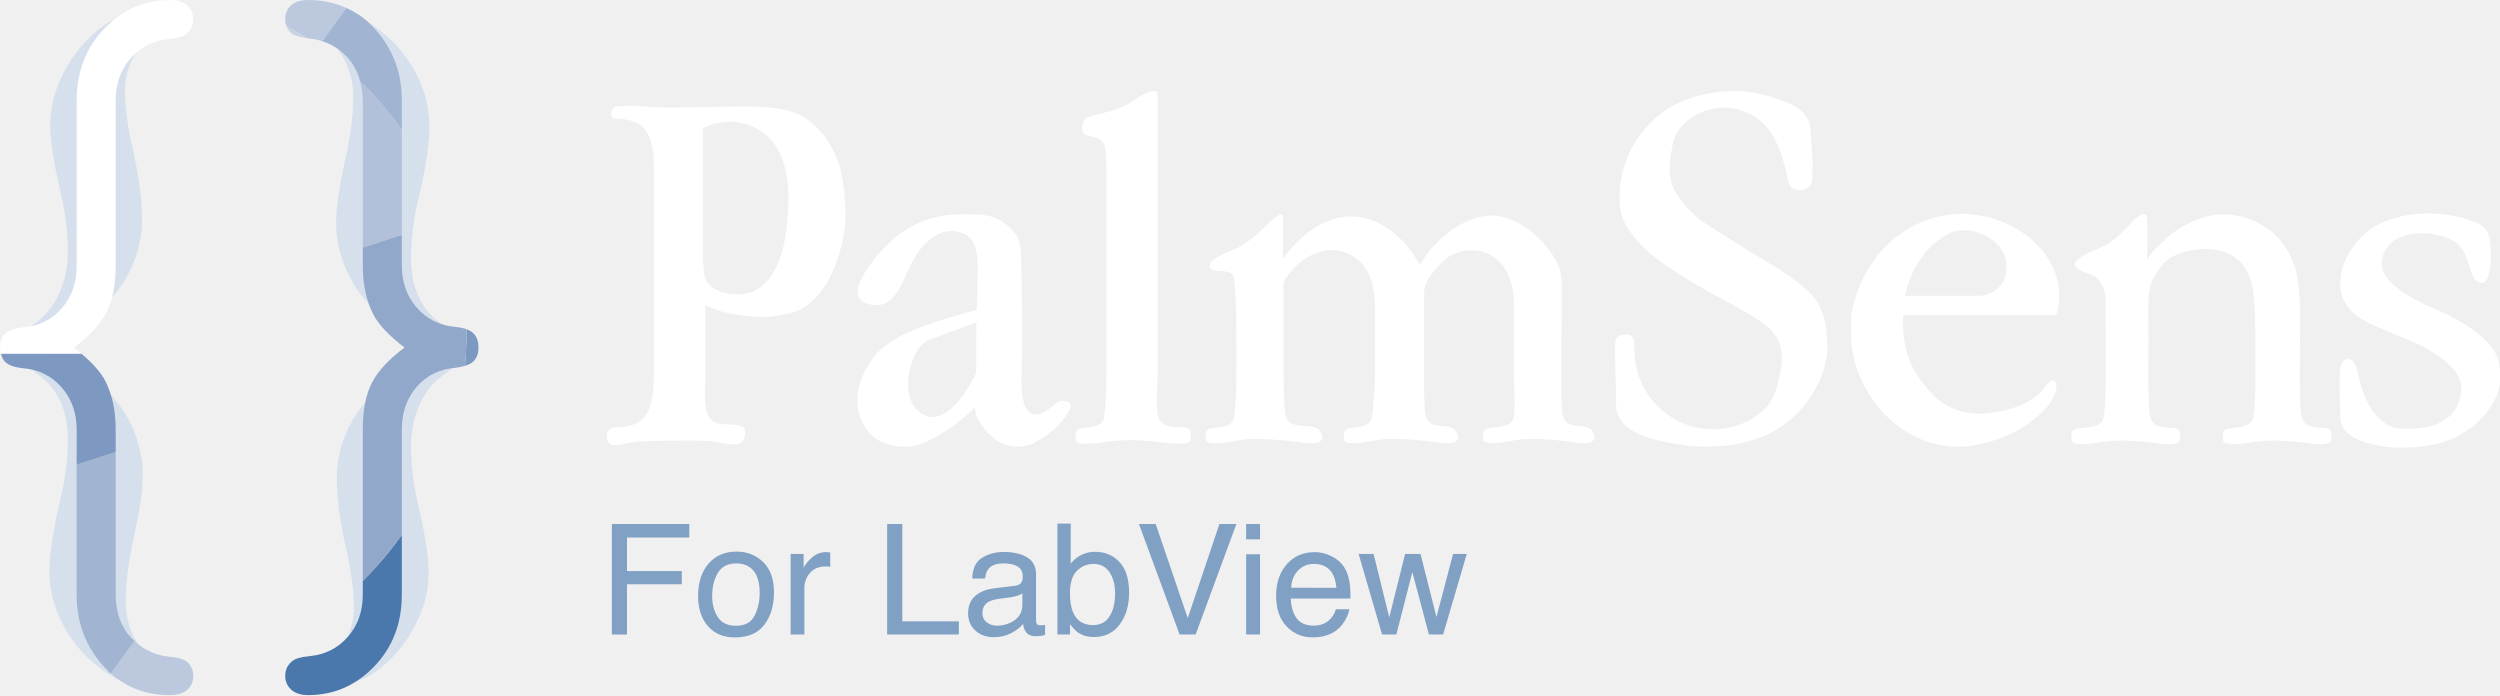
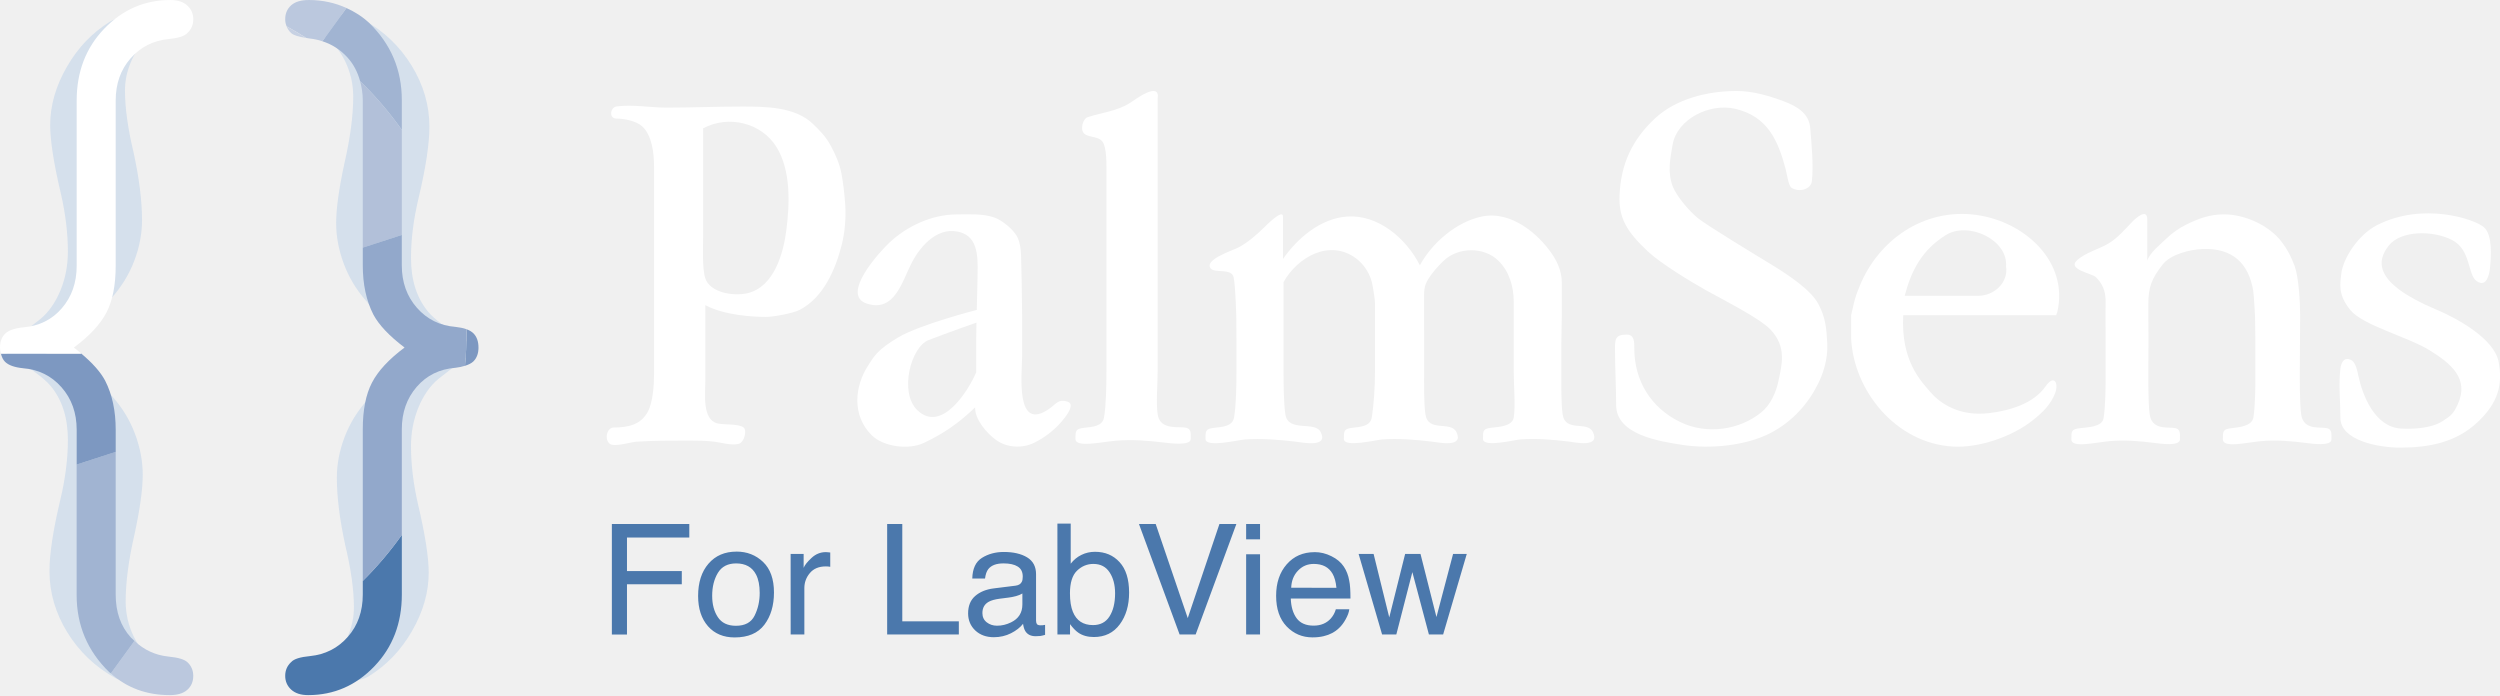
<svg xmlns="http://www.w3.org/2000/svg" width="132.73" height="36.905" version="1.1" viewBox="0 0 132.73 36.905">
  <g transform="translate(-25.93,-20.731)">
    <g fill="#d5e0ec">
      <path d="m36.168 21.653c-0.9 0.178-1.656 0.499-2.273 0.964-0.406 0.342-0.73 0.776-0.969 1.302-0.241 0.526-0.361 1.063-0.361 1.611 0 0.928 0.154 2.035 0.463 3.32 0.295 1.367 0.443 2.556 0.443 3.568 0 0.723-0.139 1.449-0.417 2.172-0.276 0.726-0.691 1.396-1.247 2.011-0.528 0.641-1.108 1.14-1.736 1.495-0.628 0.357-1.51 0.685-2.642 0.986v0.082c1.145 0.369 2.053 0.752 2.725 1.148s1.26 0.894 1.764 1.497c0.519 0.588 0.913 1.244 1.184 1.967 0.269 0.726 0.406 1.442 0.406 2.153 0 0.779-0.148 1.844-0.443 3.199-0.309 1.353-0.463 2.529-0.463 3.525 0 0.67 0.146 1.299 0.435 1.888 0.289 0.586 0.663 1.032 1.117 1.331 0.432 0.357 1.104 0.622 2.014 0.8 0 0-3.064 0.646-4.128 0.051-1.067-0.593-1.912-1.403-2.542-2.428-0.628-1.027-0.941-2.105-0.941-3.24 0-0.916 0.191-2.172 0.571-3.773 0.272-1.133 0.406-2.199 0.406-3.197 0-1.177-0.306-2.134-0.923-2.871-0.615-0.738-2.659-1.92-2.659-1.92s1.595-1.203 2.125-1.627c0.443-0.369 0.797-0.875 1.062-1.516 0.263-0.644 0.395-1.326 0.395-2.052 0-0.969-0.122-1.994-0.369-3.074-0.38-1.613-0.571-2.83-0.571-3.65 0-1.039 0.295-2.071 0.886-3.096s1.334-1.8 2.29-2.399 4.398-0.227 4.398-0.227z" />
      <path d="m41.117 56.86c0.9-0.178 1.656-0.499 2.273-0.964 0.406-0.342 0.73-0.776 0.969-1.302 0.241-0.526 0.361-1.063 0.361-1.611 0-0.928-0.154-2.035-0.463-3.32-0.295-1.367-0.443-2.556-0.443-3.568 0-0.723 0.139-1.449 0.417-2.172 0.276-0.726 0.691-1.396 1.247-2.011 0.528-0.641 1.108-1.14 1.736-1.495 0.628-0.357 1.51-0.685 2.642-0.986v-0.082c-1.145-0.369-2.053-0.752-2.725-1.148s-1.26-0.894-1.764-1.497c-0.519-0.588-0.913-1.244-1.184-1.967-0.269-0.726-0.406-1.442-0.406-2.153 0-0.779 0.148-1.844 0.443-3.199 0.309-1.353 0.463-2.529 0.463-3.525 0-0.67-0.146-1.299-0.435-1.888-0.289-0.586-0.663-1.032-1.117-1.331-0.432-0.357-1.104-0.622-2.014-0.8 0 0 3.064-0.646 4.128-0.051 1.067 0.593 1.912 1.403 2.542 2.428 0.628 1.027 0.941 2.105 0.941 3.24 0 0.916-0.191 2.172-0.571 3.773-0.272 1.133-0.406 2.199-0.406 3.197 0 1.177 0.306 2.134 0.923 2.871 0.615 0.738 2.659 1.92 2.659 1.92s-1.595 1.203-2.125 1.627c-0.443 0.369-0.797 0.875-1.062 1.516-0.263 0.644-0.395 1.326-0.395 2.052 0 0.969 0.122 1.994 0.369 3.074 0.38 1.613 0.571 2.83 0.571 3.65 0 1.039-0.295 2.071-0.886 3.096s-1.334 1.8-2.29 2.399-4.398 0.227-4.398 0.227z" />
    </g>
  </g>
  <g transform="translate(-25.93,-20.731)" display="none">
    <path d="m38.763 62.282c12.15 0 22.132-9.43 23.03-21.354h-46.06c0.898 11.924 10.88 21.354 23.03 21.354z" fill="none" />
    <path d="m10.025 37.588h5.684c0.799-11.423 9.938-20.565 21.352-21.396v-5.697c-14.544 0.846-26.221 12.54-27.036 27.092z" fill="#28295e" />
    <path d="m67.5 40.956h-5.697c-0.831 11.414-9.973 20.553-21.396 21.352v5.684c14.552-0.815 26.246-12.492 27.092-27.036z" fill="#bbc8de" />
  </g>
  <g transform="translate(-25.93,-20.731)">
    <path d="m42.315 20.732c-0.406 0-0.715 0.093-0.926 0.28s-0.317 0.435-0.317 0.743c0 0.136 0.028 0.259 0.074 0.373 0.351 0.197 0.699 0.396 1.036 0.614 0.074 0.011 0.124 0.028 0.207 0.036 0.231 0.024 0.448 0.075 0.657 0.142l1.281-1.763c-0.602-0.273-1.267-0.426-2.011-0.426" fill="#bbc8de" />
    <path d="m44.325 21.158-1.281 1.763c0.511 0.163 0.961 0.449 1.342 0.87 0.32 0.354 0.533 0.775 0.662 1.247 0.815 0.792 1.555 1.657 2.215 2.587v-1.579c0-1.609-0.577-2.974-1.731-4.095-0.362-0.341-0.77-0.595-1.206-0.793" fill="#a1b4d2" />
    <path d="m50.693 38.209 8e-3 0.169c0 0.598-0.029 1.19-0.084 1.774 0.19-0.06 0.348-0.135 0.449-0.236 0.179-0.179 0.268-0.423 0.268-0.731 0-0.325-0.09-0.577-0.268-0.756-0.09-0.09-0.214-0.163-0.373-0.22" fill="#7d98c1" />
    <path d="m47.263 49.131c-0.62 0.874-1.313 1.691-2.072 2.444v0.723c0 0.894-0.264 1.641-0.792 2.242s-1.199 0.943-2.011 1.024c-0.52 0.049-0.853 0.154-0.999 0.317-0.211 0.195-0.317 0.439-0.317 0.731s0.106 0.536 0.317 0.731 0.512 0.293 0.902 0.293c1.365 0 2.535-0.508 3.51-1.524s1.463-2.287 1.463-3.815v-3.167" fill="#4b78ac" />
    <path d="m41.145 22.129c0.052 0.133 0.13 0.253 0.243 0.358 0.136 0.122 0.418 0.202 0.792 0.257-0.337-0.218-0.685-0.418-1.036-0.614" fill="#c7d1e3" />
    <path d="m45.048 25.039c0.087 0.319 0.143 0.658 0.143 1.032v7.809l2.072-0.673v-5.58c-0.659-0.93-1.4-1.795-2.215-2.587" fill="#b2c0d9" />
    <path d="m47.263 33.205-2.072 0.673v0.942c0 1.008 0.187 1.877 0.56 2.608 0.293 0.553 0.845 1.138 1.658 1.755-0.829 0.617-1.406 1.239-1.731 1.865s-0.487 1.45-0.487 2.474v8.053c0.759-0.754 1.452-1.57 2.072-2.444v-5.608c0-0.894 0.264-1.645 0.792-2.255 0.528-0.609 1.215-0.946 2.06-1.011 0.197-0.022 0.356-0.06 0.501-0.106 0.055-0.584 0.084-1.176 0.084-1.774l-8e-3 -0.169c-0.158-0.057-0.351-0.097-0.578-0.122-0.829-0.065-1.511-0.402-2.048-1.012-0.536-0.609-0.804-1.361-0.804-2.255v-1.615" fill="#92a8cb" />
    <path d="m33.07 54.758-1.255 1.726c0.847 0.763 1.888 1.152 3.132 1.152 0.406 0 0.715-0.094 0.926-0.28 0.211-0.187 0.317-0.435 0.317-0.743 0-0.293-0.106-0.537-0.317-0.731-0.163-0.146-0.496-0.244-1-0.293-0.705-0.072-1.303-0.357-1.804-0.831" fill="#bbc8de" />
    <path d="m32.071 44.721-2.072 0.673v6.928c0 1.609 0.577 2.974 1.73 4.095l0.086 0.066 1.255-1.726-0.194-0.181c-0.537-0.593-0.804-1.353-0.804-2.279v-7.577" fill="#a1b4d2" />
    <path d="m30.246 39.504h-4.267c0.041 0.171 0.106 0.323 0.219 0.436 0.179 0.179 0.495 0.293 0.951 0.341 0.829 0.065 1.511 0.402 2.048 1.012 0.536 0.609 0.804 1.361 0.804 2.254v1.848l2.072-0.673v-1.174c0-1.007-0.187-1.877-0.561-2.608-0.241-0.456-0.67-0.935-1.265-1.435" fill="#7d98c1" />
    <path d="m29.853 39.184c0.829-0.617 1.406-1.239 1.731-1.865 0.325-0.625 0.488-1.45 0.488-2.474v-8.775c0-0.894 0.264-1.641 0.792-2.242s1.198-0.943 2.011-1.024c0.52-0.049 0.853-0.154 1-0.317 0.211-0.195 0.317-0.439 0.317-0.731s-0.106-0.536-0.317-0.731c-0.212-0.195-0.512-0.293-0.902-0.293-1.365 0-2.535 0.508-3.51 1.524s-1.462 2.287-1.462 3.815v8.775c0 0.894-0.264 1.645-0.792 2.255-0.528 0.609-1.215 0.946-2.06 1.011-0.455 0.049-0.772 0.163-0.951 0.341s-0.268 0.422-0.268 0.731c0 0.12 0.025 0.22 0.05 0.32h4.267c-0.126-0.106-0.25-0.212-0.393-0.32z" fill="#fff" />
    <g display="none" fill="#4b78ac">
      <path d="m58.483 48.499h3.896v0.665h-3.107v1.886h2.725v0.665h-2.725v2.716h-0.789v-5.931z" />
      <path d="m62.902 52.287c0-0.316 0.044-0.611 0.133-0.885 0.088-0.274 0.221-0.512 0.398-0.714s0.395-0.361 0.652-0.478 0.558-0.175 0.901-0.175c0.337 0 0.637 0.058 0.897 0.175 0.26 0.116 0.479 0.275 0.656 0.478s0.31 0.44 0.399 0.714c0.088 0.274 0.133 0.569 0.133 0.885s-0.044 0.609-0.133 0.88-0.222 0.508-0.399 0.71-0.396 0.361-0.656 0.478-0.56 0.174-0.897 0.174c-0.344 0-0.644-0.058-0.901-0.174-0.258-0.116-0.475-0.275-0.652-0.478s-0.31-0.439-0.398-0.71c-0.089-0.271-0.133-0.565-0.133-0.88zm0.748 0c0 0.26 0.034 0.491 0.104 0.693s0.165 0.371 0.287 0.507 0.265 0.24 0.428 0.312c0.164 0.072 0.336 0.108 0.52 0.108s0.355-0.036 0.519-0.108c0.163-0.072 0.306-0.176 0.428-0.312s0.217-0.305 0.287-0.507 0.104-0.433 0.104-0.693-0.035-0.492-0.104-0.694-0.165-0.372-0.287-0.511c-0.122-0.138-0.265-0.244-0.428-0.316-0.164-0.072-0.336-0.108-0.519-0.108s-0.356 0.036-0.52 0.108c-0.163 0.072-0.306 0.178-0.428 0.316-0.122 0.139-0.217 0.309-0.287 0.511s-0.104 0.434-0.104 0.694z" />
      <path d="m67.878 50.136h0.665v0.905h0.017c0.171-0.349 0.382-0.606 0.631-0.772 0.249-0.167 0.565-0.244 0.947-0.233v0.748c-0.282 0-0.523 0.039-0.723 0.116s-0.36 0.191-0.482 0.34-0.21 0.333-0.266 0.548c-0.056 0.216-0.083 0.46-0.083 0.731v1.911h-0.706z" />
      <path d="m73.095 48.499h2.035c0.914 0 1.617 0.232 2.11 0.698 0.493 0.465 0.739 1.174 0.739 2.126 0 0.499-0.055 0.94-0.166 1.325s-0.282 0.709-0.515 0.972c-0.232 0.263-0.529 0.464-0.889 0.603-0.36 0.138-0.787 0.208-1.279 0.208h-2.035v-5.931zm0.789 5.267h1.312c0.088 0 0.199-7e-3 0.333-0.021 0.133-0.014 0.274-0.047 0.423-0.1 0.15-0.052 0.298-0.128 0.444-0.229 0.147-0.1 0.278-0.235 0.395-0.407 0.116-0.172 0.211-0.386 0.286-0.644 0.075-0.257 0.112-0.569 0.112-0.935 0-0.354-0.035-0.671-0.104-0.951s-0.183-0.517-0.34-0.71-0.361-0.343-0.61-0.449c-0.25-0.105-0.557-0.158-0.922-0.158h-1.329v4.602z" />
      <path d="m82.498 53.068c-0.094 0.477-0.302 0.839-0.624 1.088s-0.727 0.374-1.215 0.374c-0.344 0-0.643-0.057-0.895-0.17-0.253-0.113-0.465-0.27-0.637-0.469s-0.301-0.438-0.387-0.714c-0.086-0.277-0.135-0.579-0.146-0.905 0-0.321 0.05-0.619 0.15-0.893s0.239-0.511 0.419-0.71 0.393-0.354 0.64-0.465c0.246-0.111 0.516-0.167 0.81-0.167 0.382 0 0.699 0.079 0.951 0.237s0.454 0.359 0.606 0.603 0.258 0.509 0.316 0.797 0.082 0.562 0.07 0.822h-3.214c-6e-3 0.188 0.017 0.367 0.066 0.536 0.05 0.169 0.13 0.319 0.241 0.449s0.252 0.234 0.424 0.312c0.171 0.078 0.374 0.116 0.606 0.116 0.293 0 0.537-0.069 0.731-0.208 0.194-0.138 0.321-0.349 0.382-0.631h0.706zm-0.689-1.196c-0.011-0.166-0.048-0.324-0.112-0.474-0.064-0.149-0.15-0.278-0.258-0.386s-0.237-0.194-0.386-0.257-0.31-0.096-0.482-0.096c-0.183 0-0.347 0.032-0.494 0.096-0.146 0.063-0.273 0.151-0.378 0.262s-0.188 0.24-0.249 0.386c-0.061 0.147-0.097 0.303-0.108 0.469z" />
      <path d="m85.223 54.43h-0.756l-1.595-4.294h0.789l1.205 3.58h0.017l1.171-3.58h0.739z" />
      <path d="m91.112 53.068c-0.094 0.477-0.302 0.839-0.624 1.088s-0.727 0.374-1.215 0.374c-0.344 0-0.643-0.057-0.895-0.17-0.253-0.113-0.465-0.27-0.637-0.469s-0.301-0.438-0.387-0.714c-0.086-0.277-0.135-0.579-0.146-0.905 0-0.321 0.05-0.619 0.15-0.893s0.239-0.511 0.419-0.71 0.393-0.354 0.64-0.465c0.246-0.111 0.516-0.167 0.81-0.167 0.382 0 0.699 0.079 0.951 0.237s0.454 0.359 0.606 0.603 0.258 0.509 0.316 0.797 0.082 0.562 0.07 0.822h-3.214c-6e-3 0.188 0.017 0.367 0.066 0.536 0.05 0.169 0.13 0.319 0.241 0.449s0.252 0.234 0.424 0.312c0.171 0.078 0.374 0.116 0.606 0.116 0.293 0 0.537-0.069 0.731-0.208 0.194-0.138 0.321-0.349 0.382-0.631h0.706zm-0.69-1.196c-0.011-0.166-0.048-0.324-0.112-0.474-0.064-0.149-0.15-0.278-0.258-0.386s-0.237-0.194-0.386-0.257-0.31-0.096-0.482-0.096c-0.183 0-0.347 0.032-0.494 0.096-0.146 0.063-0.273 0.151-0.378 0.262s-0.188 0.24-0.249 0.386c-0.061 0.147-0.097 0.303-0.108 0.469z" />
      <path d="m91.942 48.499h0.706v5.931h-0.706z" />
      <path d="m93.512 52.287c0-0.316 0.044-0.611 0.133-0.885 0.088-0.274 0.221-0.512 0.398-0.714s0.395-0.361 0.652-0.478 0.558-0.175 0.901-0.175c0.337 0 0.637 0.058 0.897 0.175 0.26 0.116 0.479 0.275 0.656 0.478s0.31 0.44 0.399 0.714c0.088 0.274 0.133 0.569 0.133 0.885s-0.044 0.609-0.133 0.88-0.222 0.508-0.399 0.71-0.396 0.361-0.656 0.478-0.56 0.174-0.897 0.174c-0.344 0-0.644-0.058-0.901-0.174-0.258-0.116-0.475-0.275-0.652-0.478s-0.31-0.439-0.398-0.71c-0.089-0.271-0.133-0.565-0.133-0.88zm0.748 0c0 0.26 0.034 0.491 0.104 0.693s0.165 0.371 0.287 0.507 0.265 0.24 0.428 0.312c0.164 0.072 0.336 0.108 0.52 0.108s0.355-0.036 0.519-0.108c0.163-0.072 0.306-0.176 0.428-0.312s0.217-0.305 0.287-0.507 0.104-0.433 0.104-0.693-0.035-0.492-0.104-0.694-0.165-0.372-0.287-0.511c-0.122-0.138-0.265-0.244-0.428-0.316-0.164-0.072-0.336-0.108-0.519-0.108s-0.356 0.036-0.52 0.108c-0.163 0.072-0.306 0.178-0.428 0.316-0.122 0.139-0.217 0.309-0.287 0.511s-0.104 0.434-0.104 0.694z" />
      <path d="m98.538 50.136h0.706v0.581h0.017c0.116-0.238 0.299-0.411 0.548-0.519s0.523-0.162 0.822-0.162c0.332 0 0.622 0.061 0.868 0.183s0.451 0.287 0.615 0.494c0.163 0.208 0.287 0.447 0.37 0.718s0.125 0.56 0.125 0.864-0.04 0.593-0.121 0.864c-0.08 0.271-0.202 0.508-0.365 0.71-0.164 0.202-0.369 0.363-0.615 0.481-0.247 0.119-0.533 0.179-0.86 0.179-0.111 0-0.23-0.011-0.357-0.033s-0.254-0.06-0.382-0.112c-0.127-0.052-0.248-0.122-0.361-0.208-0.114-0.086-0.209-0.192-0.287-0.32h-0.017v2.218h-0.706v-5.939zm3.323 2.11c0-0.2-0.026-0.395-0.079-0.586s-0.133-0.361-0.241-0.511-0.247-0.269-0.416-0.357c-0.169-0.089-0.367-0.133-0.594-0.133-0.238 0-0.44 0.047-0.606 0.142s-0.302 0.217-0.407 0.37c-0.105 0.152-0.181 0.325-0.229 0.519-0.047 0.194-0.07 0.39-0.07 0.59 0 0.21 0.025 0.414 0.075 0.61 0.05 0.197 0.129 0.37 0.237 0.519 0.108 0.15 0.248 0.27 0.419 0.362 0.171 0.091 0.379 0.137 0.623 0.137 0.238 0 0.44-0.047 0.606-0.141s0.299-0.219 0.398-0.374c0.1-0.155 0.172-0.332 0.216-0.531 0.044-0.2 0.066-0.404 0.066-0.615z" />
      <path d="m107.11 53.068c-0.094 0.477-0.302 0.839-0.624 1.088s-0.727 0.374-1.215 0.374c-0.344 0-0.643-0.057-0.895-0.17-0.253-0.113-0.465-0.27-0.637-0.469s-0.301-0.438-0.387-0.714c-0.086-0.277-0.135-0.579-0.146-0.905 0-0.321 0.05-0.619 0.15-0.893s0.239-0.511 0.419-0.71 0.393-0.354 0.64-0.465c0.246-0.111 0.516-0.167 0.81-0.167 0.382 0 0.699 0.079 0.951 0.237s0.454 0.359 0.606 0.603 0.258 0.509 0.316 0.797 0.082 0.562 0.07 0.822h-3.214c-6e-3 0.188 0.017 0.367 0.066 0.536 0.05 0.169 0.13 0.319 0.241 0.449s0.252 0.234 0.424 0.312c0.171 0.078 0.374 0.116 0.606 0.116 0.293 0 0.537-0.069 0.731-0.208 0.194-0.138 0.321-0.349 0.382-0.631h0.706zm-0.689-1.196c-0.011-0.166-0.048-0.324-0.112-0.474-0.064-0.149-0.15-0.278-0.258-0.386s-0.237-0.194-0.386-0.257-0.31-0.096-0.482-0.096c-0.183 0-0.347 0.032-0.494 0.096-0.146 0.063-0.273 0.151-0.378 0.262s-0.188 0.24-0.249 0.386c-0.061 0.147-0.097 0.303-0.108 0.469z" />
      <path d="m107.88 50.136h0.665v0.905h0.017c0.171-0.349 0.382-0.606 0.631-0.772 0.249-0.167 0.565-0.244 0.947-0.233v0.748c-0.282 0-0.523 0.039-0.723 0.116s-0.36 0.191-0.482 0.34-0.21 0.333-0.266 0.548c-0.056 0.216-0.083 0.46-0.083 0.731v1.911h-0.706z" />
      <path d="m111.1 53.076c6e-3 0.161 0.042 0.293 0.108 0.399 0.066 0.105 0.153 0.189 0.262 0.253 0.108 0.064 0.229 0.11 0.365 0.137 0.136 0.028 0.275 0.042 0.419 0.042 0.111 0 0.227-8e-3 0.349-0.025s0.234-0.047 0.336-0.091 0.187-0.109 0.253-0.195c0.066-0.085 0.1-0.195 0.1-0.328 0-0.138-0.041-0.25-0.121-0.336-0.08-0.085-0.186-0.156-0.315-0.212-0.13-0.055-0.28-0.101-0.449-0.137s-0.342-0.073-0.519-0.112-0.349-0.086-0.515-0.141-0.316-0.127-0.449-0.216-0.24-0.202-0.32-0.341c-0.08-0.138-0.12-0.31-0.12-0.515 0-0.216 0.048-0.401 0.145-0.557 0.097-0.155 0.222-0.281 0.374-0.378s0.324-0.169 0.515-0.216 0.38-0.071 0.569-0.071c0.238 0 0.461 0.021 0.668 0.062 0.208 0.042 0.391 0.114 0.548 0.216 0.158 0.103 0.284 0.241 0.378 0.416s0.15 0.392 0.167 0.652h-0.706c-0.011-0.138-0.049-0.253-0.112-0.345-0.064-0.091-0.141-0.165-0.232-0.22-0.092-0.056-0.194-0.096-0.308-0.121s-0.229-0.038-0.345-0.038c-0.105 0-0.212 9e-3 -0.32 0.025s-0.207 0.046-0.295 0.088-0.161 0.099-0.216 0.171c-0.056 0.072-0.083 0.162-0.083 0.268 0 0.128 0.042 0.231 0.128 0.309s0.195 0.144 0.328 0.197 0.283 0.098 0.449 0.134 0.333 0.074 0.499 0.112c0.177 0.039 0.35 0.085 0.519 0.141s0.318 0.128 0.449 0.22c0.13 0.091 0.235 0.206 0.315 0.343 0.08 0.138 0.121 0.309 0.121 0.514 0 0.254-0.054 0.468-0.162 0.642s-0.249 0.313-0.424 0.418c-0.174 0.104-0.371 0.179-0.589 0.224-0.219 0.044-0.437 0.066-0.652 0.066-0.244 0-0.472-0.026-0.685-0.079s-0.403-0.136-0.569-0.25c-0.166-0.113-0.299-0.263-0.398-0.449-0.1-0.185-0.155-0.411-0.167-0.677h0.706z" />
    </g>
    <g fill="#fff">
      <path d="m122.46 36.856c-0.377-0.718-1.556-1.521-2.592-2.145-0.655-0.396-3.306-2.005-3.796-2.4-0.45-0.362-1.13-1.165-1.326-1.666-0.29-0.741-0.152-1.456-0.015-2.228 0.241-1.369 1.96-2.227 3.328-1.909 1.709 0.397 2.272 1.679 2.671 3.189 0.058 0.218 0.155 0.906 0.313 1.004 0.423 0.262 1.043 0.08 1.086-0.366 0.088-0.904-0.018-1.89-0.089-2.797-0.063-0.773-0.666-1.154-1.43-1.437-0.782-0.293-1.632-0.539-2.485-0.539-1.544 0-3.222 0.418-4.343 1.469-1.217 1.141-1.8 2.438-1.867 4.067-0.05 1.195 0.364 1.914 1.507 2.986 0.691 0.646 2.297 1.616 3.091 2.062 0.794 0.445 2.798 1.449 3.396 2.063 0.916 0.943 0.609 1.922 0.444 2.744-0.126 0.618-0.428 1.275-0.906 1.665-1.144 0.936-2.876 1.203-4.281 0.534-1.599-0.761-2.468-2.225-2.468-3.923 0-0.337 0.012-0.734-0.404-0.734-0.61 0-0.621 0.243-0.621 0.784 0 0.986 0.061 1.967 0.061 2.953 0 1.581 2.292 1.931 3.524 2.12 1.502 0.231 3.423 0.04 4.733-0.664 1.109-0.594 1.935-1.512 2.471-2.595 0.22-0.445 0.527-1.239 0.481-2.132s-0.105-1.391-0.481-2.106z" />
      <path d="m63.378 36.933c1.025 0.544 2.547 0.624 3.218 0.624 0.395 0 1.436-0.192 1.788-0.373 1.259-0.649 1.903-2.145 2.23-3.435 0.175-0.691 0.236-1.436 0.191-2.147-0.03-0.485-0.11-1.2-0.205-1.68-0.092-0.468-0.298-0.968-0.561-1.45-0.276-0.503-0.55-0.775-0.943-1.157-0.949-0.923-2.542-0.927-3.79-0.927-1.34 0-2.68 0.057-3.987 0.057-0.882 0-1.747-0.175-2.644-0.065-0.345 0.041-0.44 0.646-0.015 0.646 0.405 0 1.047 0.126 1.357 0.405 0.535 0.479 0.637 1.461 0.637 2.103v11.122c0 0.538-0.067 1.421-0.313 1.903-0.358 0.705-1.03 0.87-1.828 0.87-0.374 0-0.503 0.65-0.205 0.867 0.248 0.182 1.128-0.098 1.414-0.115 0.924-0.059 1.853-0.059 2.781-0.059 0.453 0 0.9 5e-3 1.349 0.059 0.405 0.049 0.904 0.217 1.293 0.115 0.316-0.081 0.446-0.727 0.265-0.868-0.271-0.213-1.02-0.128-1.395-0.219-0.816-0.202-0.638-1.605-0.638-2.22v-4.054zm-0.119-9.389c1.352-0.719 3.092-0.298 3.892 0.986 0.776 1.246 0.706 3.018 0.53 4.405-0.154 1.207-0.633 3.022-2.064 3.362-0.75 0.177-1.987-0.031-2.239-0.783-0.172-0.512-0.118-1.625-0.118-2.216v-5.753z" />
      <path d="m82.603 42.053c-0.476-0.147-0.586 0.105-0.934 0.357-1.872 1.347-1.473-1.876-1.473-2.742v-2.235c0-0.735-0.042-2.947-0.057-3.182-0.017-0.289-0.047-0.592-0.17-0.877-0.186-0.442-0.854-0.963-1.247-1.095-0.638-0.215-1.293-0.165-1.983-0.165-1.334 0-2.675 0.625-3.625 1.533-0.482 0.461-2.579 2.74-1.163 3.202 1.479 0.485 1.879-1.192 2.381-2.161 0.491-0.95 1.466-2.037 2.691-1.588 0.959 0.351 0.804 1.665 0.804 2.488 0 0.194-0.02 0.814-0.038 1.596 0 0-3.009 0.774-4.157 1.452-1.146 0.678-1.311 1.04-1.595 1.475-0.75 1.145-0.879 2.675 0.169 3.722 0.624 0.622 1.969 0.798 2.779 0.411 1.079-0.515 1.845-1.05 2.717-1.886-0.03 0.632 0.632 1.4 1.134 1.748 0.564 0.394 1.354 0.444 1.987 0.139 0.645-0.314 1.217-0.781 1.64-1.343 0.128-0.168 0.545-0.723 0.141-0.848zm-4.844-3.367v1.808c-0.393 0.948-1.837 3.269-3.129 2.011-0.973-0.945-0.34-3.355 0.598-3.718 0.937-0.363 2.544-0.93 2.544-0.93-8e-3 0.323-0.013 0.828-0.013 0.828z" />
      <path d="m87.393 37.609v-11.633c0.15-0.986-1.247 0.08-1.475 0.223-0.688 0.433-1.477 0.504-2.238 0.751-0.27 0.089-0.408 0.66-0.197 0.864 0.268 0.264 0.86 0.097 1.048 0.558 0.18 0.443 0.142 1.327 0.142 1.94v10.132c0 0.818-0.02 1.827-0.129 2.453-0.082 0.478-0.63 0.497-1.047 0.546-0.466 0.057-0.468 0.15-0.468 0.593 0 0.478 1.349 0.162 2.141 0.094 0.883-0.076 1.695-5e-3 2.573 0.098 0.268 0.031 1.409 0.19 1.405-0.19-3e-3 -0.323 0.065-0.594-0.404-0.617s-1.237 0.064-1.351-0.69c-0.093-0.619 0-1.597 0-2.361v-2.76z" />
      <path d="m108.85 37.609v-1.869c0-0.67-0.304-1.22-0.566-1.592-0.679-0.965-2.104-2.251-3.683-1.921-1.325 0.276-2.626 1.374-3.287 2.589-0.722-1.425-2.209-2.698-3.853-2.589-1.437 0.096-2.666 1.174-3.415 2.255v-2.255c0-0.445-0.944 0.526-1.004 0.584-0.398 0.39-0.91 0.837-1.413 1.085-0.298 0.147-1.784 0.626-1.42 1.088 0.211 0.268 1.114-0.034 1.218 0.474 0.106 0.506 0.141 2.152 0.141 2.152l8e-3 1.275v1.56c0 0.818-0.02 1.827-0.128 2.453-0.082 0.478-0.631 0.497-1.047 0.546-0.467 0.057-0.468 0.15-0.468 0.593 0 0.478 1.747 0.049 2.096 0.025 0.885-0.06 1.786 0.012 2.663 0.114 0.372 0.043 1.782 0.346 1.358-0.503-0.306-0.617-1.729 0.036-1.877-0.943-0.091-0.619-0.097-1.597-0.097-2.361v-4.661c0.727-1.31 2.429-2.302 3.835-1.27 0.44 0.323 0.815 0.866 0.909 1.548 0.04 0.295 0.112 0.587 0.112 0.891v3.567c0 0.818-0.067 1.827-0.172 2.453-0.08 0.478-0.616 0.497-1.024 0.546-0.454 0.057-0.456 0.15-0.456 0.593 0 0.478 1.704 0.049 2.047 0.025 0.863-0.06 1.744 0.012 2.6 0.114 0.364 0.043 1.74 0.346 1.328-0.503-0.299-0.617-1.502 0.036-1.646-0.943-0.09-0.619-0.069-1.597-0.069-2.361v-1.485l-3e-3 -1.275v-0.926c0-0.471-0.023-0.742 0.228-1.143 0.225-0.36 0.493-0.651 0.792-0.946 0.766-0.753 2.16-0.779 2.933-0.014 0.577 0.571 0.807 1.383 0.807 2.176v3.687c0 0.818 0.101 1.827 0 2.453-0.08 0.478-0.789 0.497-1.189 0.546-0.443 0.057-0.444 0.15-0.444 0.593 0 0.478 1.665 0.049 2 0.025 0.843-0.06 1.704 0.012 2.541 0.114 0.354 0.043 1.699 0.346 1.297-0.503-0.292-0.617-1.468 0.036-1.609-0.943-0.087-0.619-0.067-1.597-0.067-2.361v-1.485l0.021-1.275z" />
      <path d="m132 37.132c-0.011 0.03 0 0 0 0z" />
      <path d="m130.85 32.14c-2.809-0.375-5.199 1.364-6.178 3.759-0.143 0.354-0.242 0.601-0.323 0.963-0.067 0.296-0.138 0.602-0.138 0.602v1.229c0.125 2.768 2.368 5.566 5.393 5.747 1.393 0.085 3.153-0.529 4.236-1.385 0.541-0.426 0.979-0.858 1.205-1.461 0.188-0.504-0.041-1.022-0.513-0.348-0.644 0.924-1.928 1.294-3.013 1.42-1.596 0.185-2.609-0.543-3.106-1.125s-1.57-1.652-1.437-4.076h8.121c6e-3 -0.02 0.021-0.06 0.058-0.168 0.625-2.646-1.719-4.811-4.306-5.155zm0.105 4.296h-3.902c0.36-1.373 0.931-2.438 2.182-3.223 1.187-0.744 3.317 0.237 3.2 1.666 0.133 0.844-0.623 1.557-1.481 1.557z" />
      <path d="m155.25 37.156c-3.311-1.4-3.152-2.562-2.489-3.394 0.644-0.807 2.355-0.809 3.358-0.286 1.02 0.532 0.803 1.835 1.308 2.183 0.521 0.359 0.668-0.361 0.702-0.71 0.059-0.598 0.143-1.75-0.324-2.154-0.515-0.446-3.261-1.349-5.68-0.108-0.994 0.51-1.804 1.766-1.894 2.592-0.059 0.536-0.184 1.095 0.485 1.914 0.67 0.818 3.047 1.42 4.195 2.128s2.127 1.51 1.506 2.875c-0.219 0.479-0.339 0.601-0.835 0.911-0.588 0.367-1.541 0.414-2.179 0.377-1.391-0.078-2.042-1.766-2.261-2.791-0.046-0.223-0.132-0.702-0.367-0.836-0.402-0.225-0.552 0.155-0.588 0.439-0.104 0.848 0 1.764 0 2.618 0 1.219 2.065 1.583 3.152 1.583 1.584 0 3.009-0.293 4.13-1.353 1.092-1.025 1.344-1.983 1.119-3.196-0.225-1.212-2.126-2.281-3.338-2.794z" />
      <path d="m148.05 37.501c0-0.743-0.079-2.072-0.298-2.66-0.19-0.506-0.372-0.845-0.652-1.225-0.688-0.936-2.005-1.504-3.087-1.504-0.755 0-1.314 0.206-1.984 0.529-0.383 0.186-0.775 0.456-1.077 0.752-0.326 0.319-0.861 0.725-1.02 1.17v-2.187c0-0.592-0.573-0.099-0.793 0.126-0.378 0.39-0.783 0.874-1.263 1.156-0.521 0.308-1.27 0.498-1.696 0.915-0.475 0.467 0.831 0.682 1.02 0.868 0.36 0.353 0.503 0.727 0.52 1.198 4e-3 0.171-2e-3 0.836-2e-3 0.836l2e-3 1.281v2.283c0 0.167-4e-3 1.269-0.107 1.895-0.077 0.478-0.876 0.482-1.269 0.532-0.439 0.057-0.441 0.15-0.441 0.593 0 0.478 1.271 0.162 2.017 0.094 0.832-0.076 1.597-5e-3 2.424 0.098 0.252 0.031 1.327 0.19 1.324-0.19-3e-3 -0.323 0.061-0.594-0.381-0.617s-1.118 0.042-1.226-0.712c-0.088-0.619-0.072-2.094-0.072-2.374 0-0.41 8e-3 -1.616 8e-3 -1.616l-8e-3 -1.282v-0.557c0-0.965 0.184-1.375 0.749-2.115 0.427-0.562 1.475-0.812 2.141-0.837 1.572-0.059 2.431 0.755 2.677 2.203 0.035 0.209 0.098 1.347 0.098 1.347l0.017 1.24v2.283s0 1.24-0.102 1.866c-0.077 0.478-0.789 0.527-1.182 0.576-0.439 0.057-0.441 0.15-0.441 0.593 0 0.478 1.271 0.162 2.017 0.094 0.832-0.076 1.597-5e-3 2.424 0.098 0.252 0.031 1.327 0.19 1.324-0.19-3e-3 -0.323 0.061-0.594-0.381-0.617s-1.118 0.042-1.226-0.712c-0.088-0.619-0.072-2.094-0.072-2.374 0 0 0.017-2.113 0.017-2.856z" />
    </g>
-     <g fill="#80a0c4" stroke-width="1.028">
+     <g fill="#4b78ac" stroke-width="1.028">
      <path transform="matrix(1.0051 0 0 .99494 25.93 20.731)" d="m32.32 27.961h4.091v0.723h-3.292v1.791h2.895v0.703h-2.895v2.682h-0.799zm6.556 5.432q0.719 0 0.984-0.542 0.269-0.546 0.269-1.212 0-0.602-0.193-0.98-0.305-0.594-1.052-0.594-0.662 0-0.964 0.506-0.301 0.506-0.301 1.22 0 0.687 0.301 1.144 0.301 0.458 0.956 0.458zm0.028-3.959q0.831 0 1.405 0.554 0.574 0.554 0.574 1.63 0 1.04-0.506 1.718t-1.57 0.679q-0.887 0-1.409-0.598-0.522-0.602-0.522-1.614 0-1.084 0.55-1.726 0.55-0.642 1.478-0.642zm-0.024 0.02m2.883 0.104h0.687v0.743q0.084-0.217 0.414-0.526 0.329-0.313 0.759-0.313 0.02 0 0.068 4e-3t0.165 0.016v0.763q-0.064-0.012-0.12-0.016-0.052-4e-3 -0.116-4e-3 -0.546 0-0.839 0.353-0.293 0.349-0.293 0.807v2.473h-0.723zm5.099-1.598h0.799v5.195h2.987v0.703h-3.786zm5.031 4.754q0 0.313 0.229 0.494 0.229 0.181 0.542 0.181 0.381 0 0.739-0.177 0.602-0.293 0.602-0.96v-0.582q-0.132 0.084-0.341 0.141-0.209 0.056-0.41 0.08l-0.438 0.056q-0.393 0.052-0.59 0.165-0.333 0.189-0.333 0.602zm1.75-1.461q0.249-0.032 0.333-0.209 0.048-0.096 0.048-0.277 0-0.369-0.265-0.534-0.261-0.169-0.751-0.169-0.566 0-0.803 0.305-0.132 0.169-0.173 0.502h-0.674q0.02-0.795 0.514-1.104 0.498-0.313 1.152-0.313 0.759 0 1.233 0.289 0.47 0.289 0.47 0.899v2.477q0 0.112 0.044 0.181 0.048 0.068 0.197 0.068 0.048 0 0.108-4e-3 0.06-8e-3 0.128-0.02v0.534q-0.169 0.048-0.257 0.06-0.088 0.012-0.241 0.012-0.373 0-0.542-0.265-0.088-0.141-0.124-0.397-0.221 0.289-0.634 0.502-0.414 0.213-0.911 0.213-0.598 0-0.98-0.361-0.377-0.365-0.377-0.911 0-0.598 0.373-0.927 0.373-0.329 0.98-0.406zm-0.598-1.799m2.81-1.514h0.703v2.14q0.237-0.309 0.566-0.47 0.329-0.165 0.715-0.165 0.803 0 1.301 0.554 0.502 0.55 0.502 1.626 0 1.02-0.494 1.694-0.494 0.674-1.369 0.674-0.49 0-0.827-0.237-0.201-0.141-0.43-0.45v0.55h-0.666zm1.879 5.416q0.586 0 0.875-0.466 0.293-0.466 0.293-1.228 0-0.679-0.293-1.124-0.289-0.446-0.855-0.446-0.494 0-0.867 0.365-0.369 0.365-0.369 1.204 0 0.606 0.153 0.984 0.285 0.711 1.064 0.711zm3.312-5.396 1.694 5.023 1.674-5.023h0.895l-2.152 5.898h-0.847l-2.148-5.898zm4.778 1.618h0.735v4.28h-0.735zm0-1.618h0.735v0.819h-0.735zm3.617 1.502q0.458 0 0.887 0.217 0.43 0.213 0.654 0.554 0.217 0.325 0.289 0.759 0.064 0.297 0.064 0.948h-3.152q0.02 0.654 0.309 1.052 0.289 0.393 0.895 0.393 0.566 0 0.903-0.373 0.193-0.217 0.273-0.502h0.711q-0.028 0.237-0.189 0.53-0.157 0.289-0.353 0.474-0.329 0.321-0.815 0.434-0.261 0.064-0.59 0.064-0.803 0-1.361-0.582-0.558-0.586-0.558-1.638 0-1.036 0.562-1.682 0.562-0.646 1.469-0.646zm1.152 1.903q-0.044-0.47-0.205-0.751-0.297-0.522-0.992-0.522-0.498 0-0.835 0.361-0.337 0.357-0.357 0.911zm-1.22-1.911m3.184 0.104 0.827 3.389 0.839-3.389h0.811l0.843 3.368 0.879-3.368h0.723l-1.249 4.3h-0.751l-0.875-3.328-0.847 3.328h-0.751l-1.241-4.3z" aria-label="For LabView" />
    </g>
  </g>
</svg>
